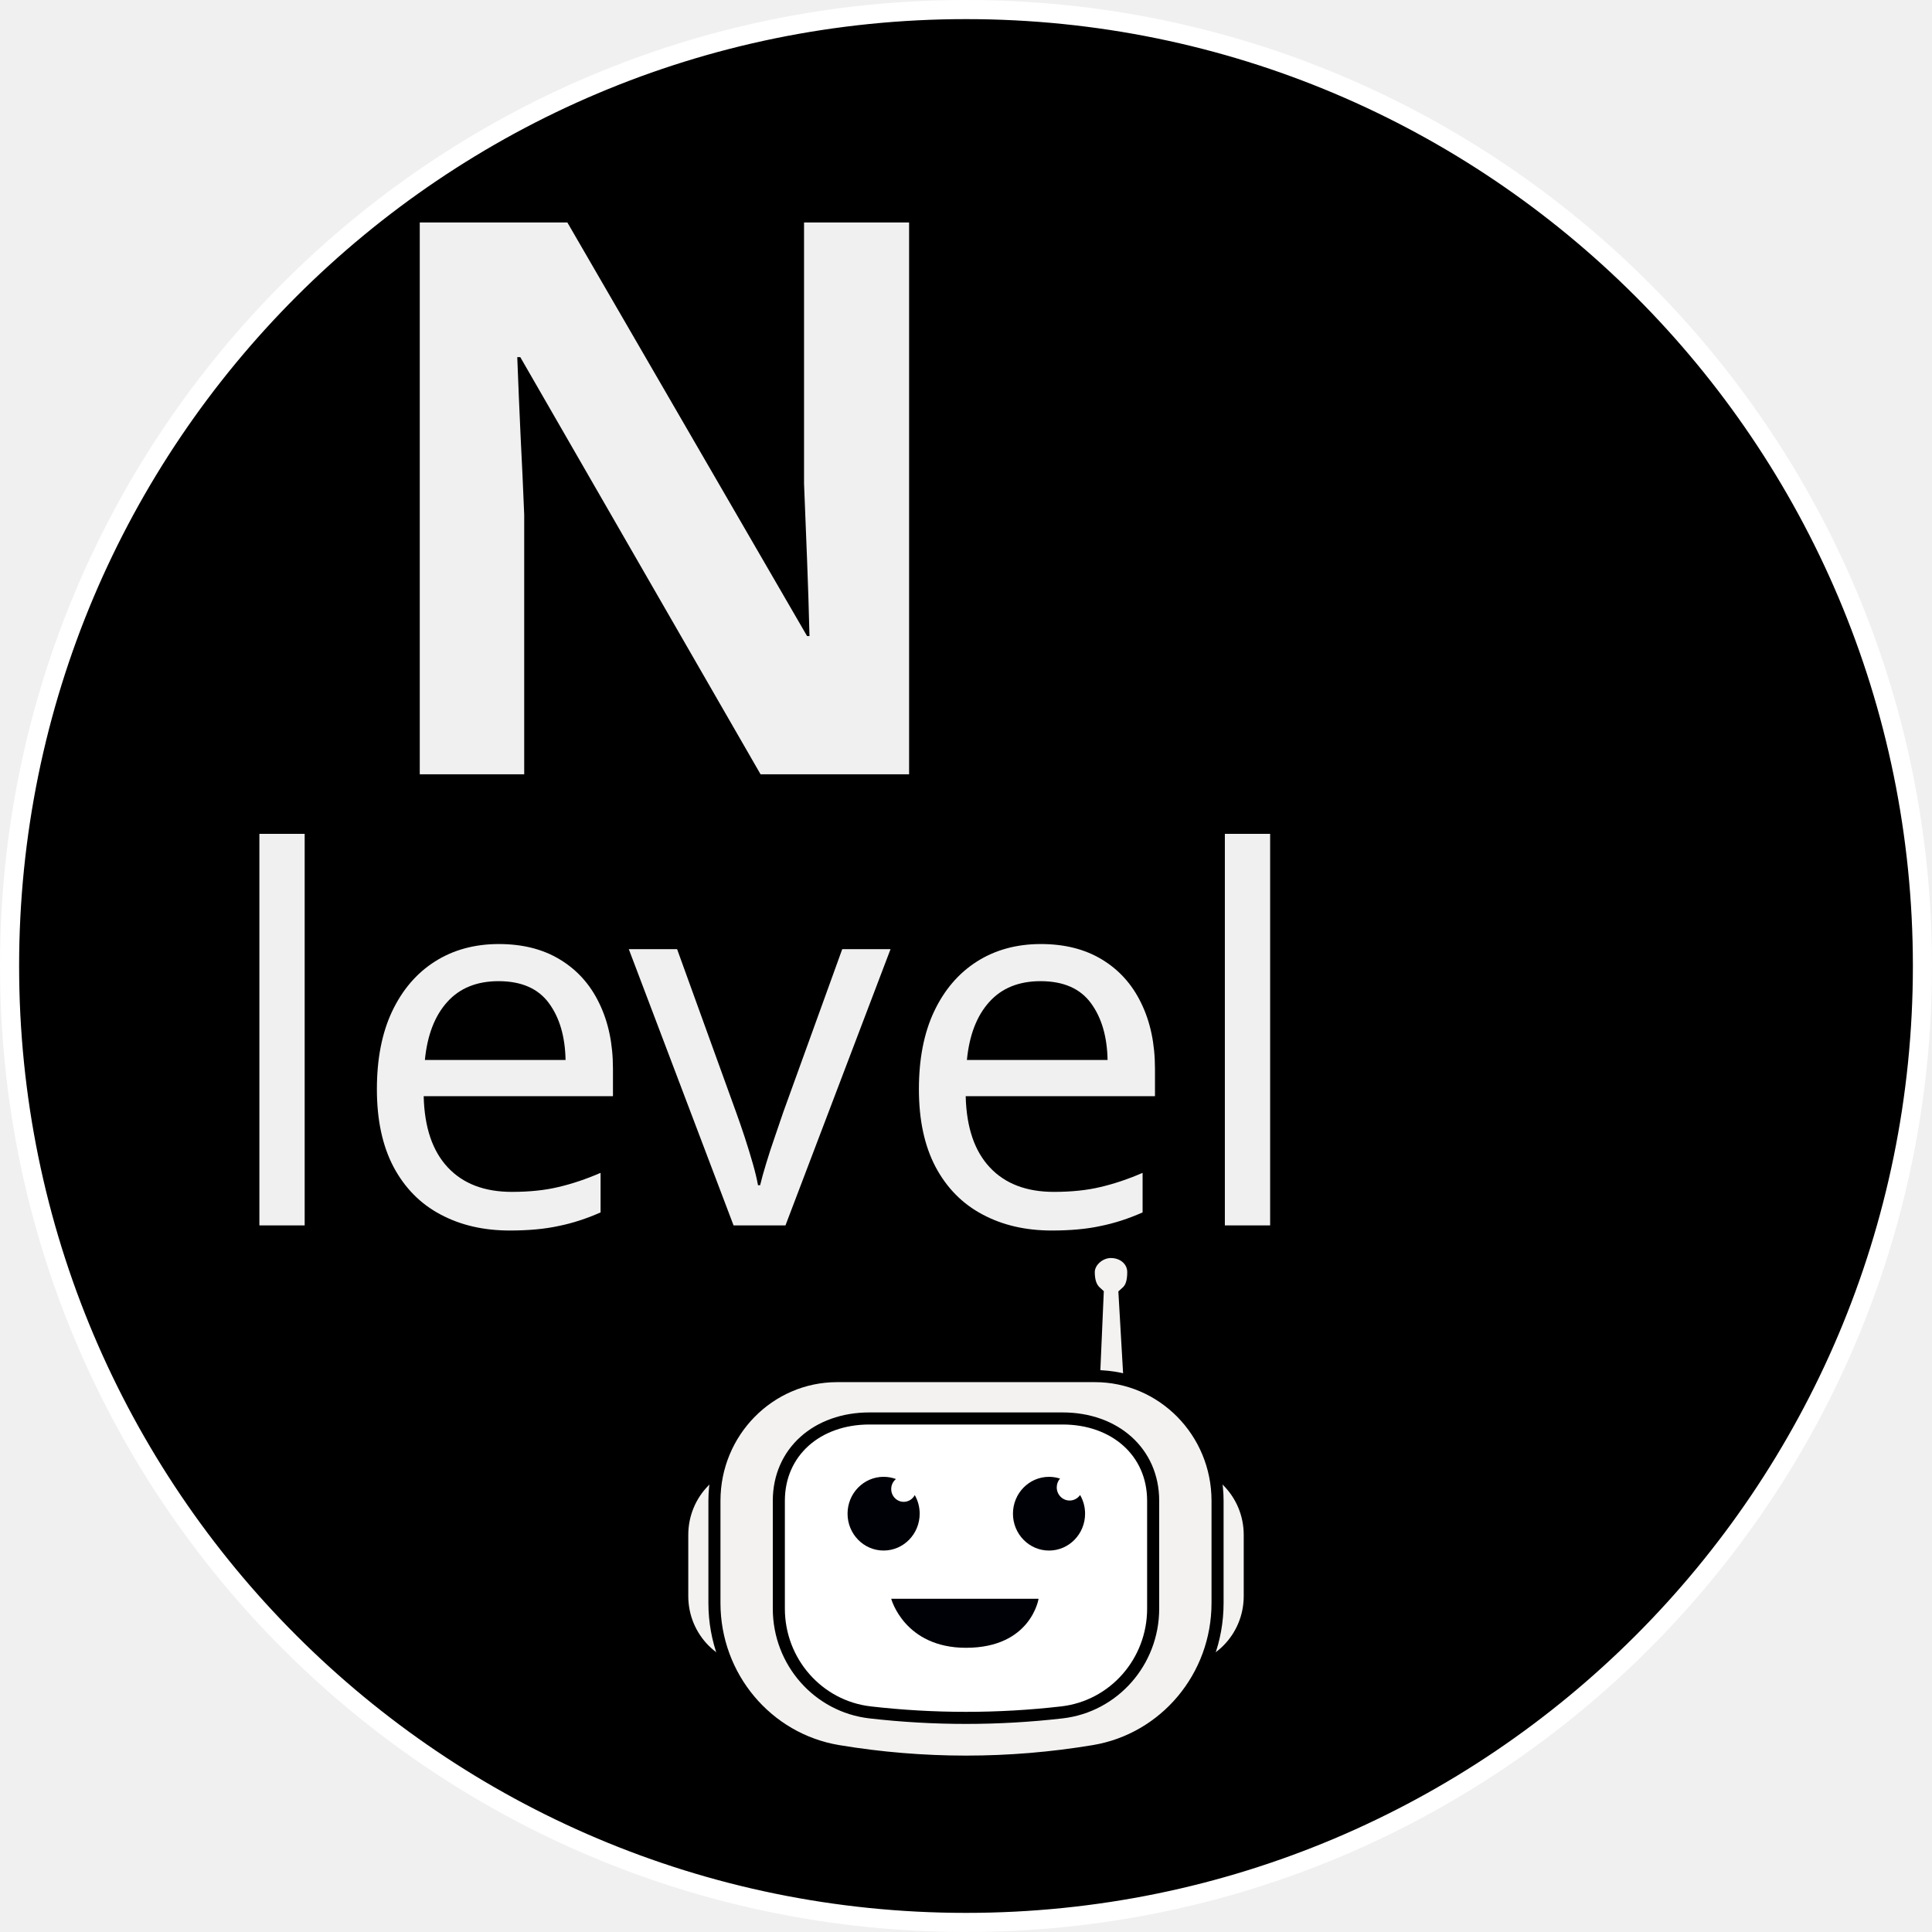
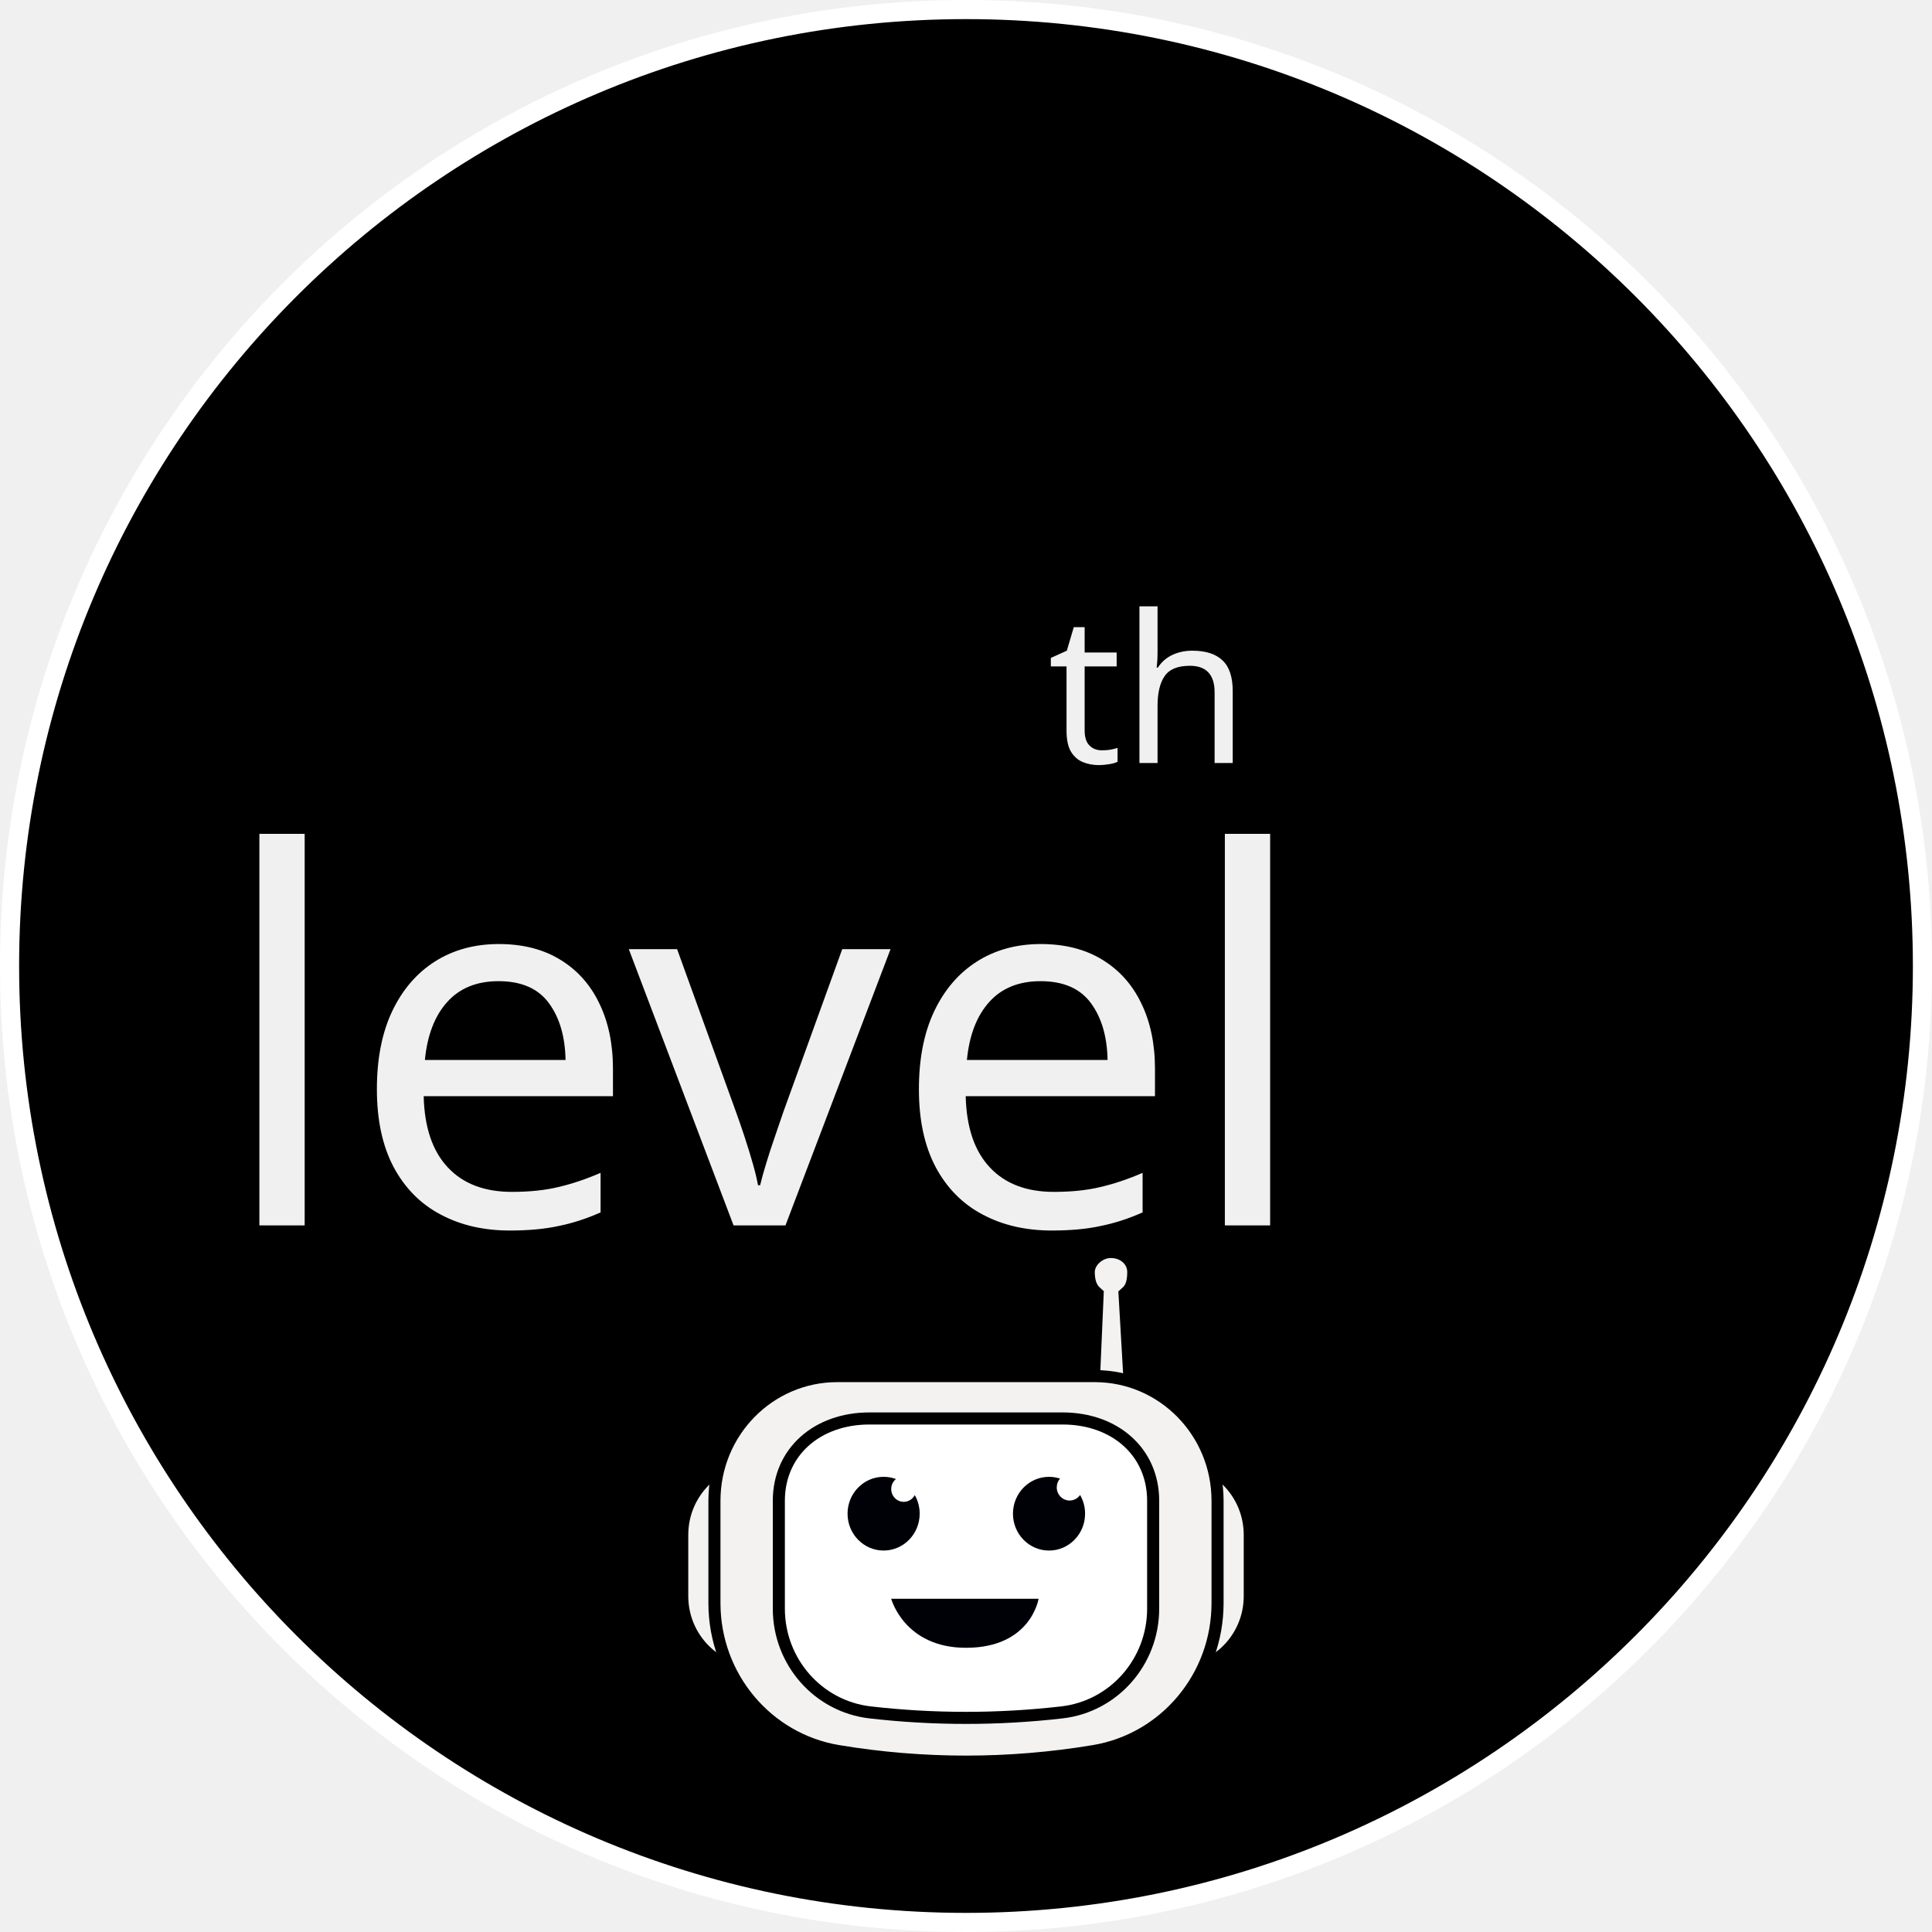
- <svg xmlns="http://www.w3.org/2000/svg" width="100" height="100" viewBox="0 0 100 100" version="1.1" id="svg6">
+ <svg xmlns="http://www.w3.org/2000/svg" id="svg6" version="1.1" viewBox="0 0 100 100" height="100" width="100">
  <defs id="defs10" />
-   <ellipse style="fill:#000000;fill-opacity:1;stroke:#ffffff;stroke-width:0.989;stroke-miterlimit:100;stroke-dasharray:none;stroke-opacity:1" id="path841" ry="49.505" rx="49.505" cy="50" cx="50" />
-   <g id="cv-icon" transform="matrix(0.46875,0,0,0.4687535,35,64.3059)" style="fill:none;fill-rule:evenodd;stroke:none;stroke-width:1">
-     <g id="img/-ava/-4" transform="translate(0,-3)">
-       <g id="Group" transform="translate(0,2.666667)">
-         <path d="M 50.164,17.373 49.507,6.028 49.746,5.814 c 0.504,-0.453 0.724,-1.151 0.724,-2.206 0,-1.26 -1.083,-2.214 -2.469,-2.214 -1.29,0 -2.447,1.085 -2.447,2.214 0,0.994 0.242,1.714 0.755,2.185 L 46.537,6.002 46.042,17.373 Z m -41.275,6.906 c -4.539,0 -8.222,3.738 -8.222,8.353 v 6.755 c 0,4.615 3.683,8.353 8.222,8.353 H 55.111 c 4.539,0 8.222,-3.738 8.222,-8.353 v -6.755 c 0,-4.615 -3.683,-8.353 -8.222,-8.353 z" id="Shape" style="fill:#f3f2f1;stroke:#000000;stroke-width:1.333" />
-         <path d="M 46.222,15.098 H 17.778 c -7.484,0 -13.556,6.161 -13.556,13.765 v 11.298 c 0,8.111 5.786,15.025 13.665,16.339 9.346,1.559 18.879,1.559 28.225,0 7.879,-1.314 13.665,-8.229 13.665,-16.339 V 28.863 c 0,-7.604 -6.071,-13.765 -13.556,-13.765 z" id="path7" style="fill:#f3f2f1;stroke:#000000;stroke-width:1.333" />
-         <path d="M 42.667,19.776 H 21.333 c -5.774,0 -10,3.703 -10,9.087 v 11.913 c 0,5.867 4.339,10.796 10.076,11.455 7.038,0.808 14.143,0.808 21.181,0 5.737,-0.659 10.076,-5.588 10.076,-11.455 V 28.863 c 0,-5.384 -4.226,-9.087 -10,-9.087 z" id="Rectangle-Copy-4" style="fill:#ffffff;stroke:#000000;stroke-width:1.333" />
-         <path d="m 23.742,39.686 h 16.271 c 0,0 -0.831,5.412 -8.013,5.412 -6.812,0 -8.258,-5.412 -8.258,-5.412 z m 0.523,-13.222 c -0.319,0.259 -0.523,0.658 -0.523,1.106 0,0.78 0.619,1.412 1.382,1.412 0.527,0 0.985,-0.302 1.218,-0.746 0.345,0.603 0.543,1.304 0.543,2.053 0,2.248 -1.783,4.07 -3.982,4.07 -2.199,0 -3.982,-1.822 -3.982,-4.07 0,-2.248 1.783,-4.07 3.982,-4.07 0.478,0 0.937,0.086 1.362,0.244 z m 18.118,-0.051 c -0.226,0.257 -0.363,0.597 -0.363,0.97 0,0.803 0.637,1.454 1.422,1.454 0.477,0 0.9,-0.241 1.158,-0.609 0.349,0.605 0.549,1.31 0.549,2.063 0,2.248 -1.783,4.07 -3.982,4.07 -2.199,0 -3.982,-1.822 -3.982,-4.07 0,-2.248 1.783,-4.07 3.982,-4.07 0.424,0 0.833,0.068 1.216,0.193 z" id="path10" style="fill:#000007" />
+   <ellipse cx="50" cy="50" rx="49.505" ry="49.505" id="path841" style="fill:#000000;fill-opacity:1;stroke:#ffffff;stroke-width:0.989;stroke-miterlimit:100;stroke-dasharray:none;stroke-opacity:1" />
+   <g style="fill:none;fill-rule:evenodd;stroke:none;stroke-width:1" transform="matrix(0.46875,0,0,0.4687535,35,64.3059)" id="cv-icon">
+     <g transform="translate(0,-3)" id="img/-ava/-4">
+       <g transform="translate(0,2.666667)" id="Group">
+         <path style="fill:#f3f2f1;stroke:#000000;stroke-width:1.333" id="Shape" d="M 50.164,17.373 49.507,6.028 49.746,5.814 c 0.504,-0.453 0.724,-1.151 0.724,-2.206 0,-1.26 -1.083,-2.214 -2.469,-2.214 -1.29,0 -2.447,1.085 -2.447,2.214 0,0.994 0.242,1.714 0.755,2.185 L 46.537,6.002 46.042,17.373 Z m -41.275,6.906 c -4.539,0 -8.222,3.738 -8.222,8.353 v 6.755 c 0,4.615 3.683,8.353 8.222,8.353 H 55.111 c 4.539,0 8.222,-3.738 8.222,-8.353 v -6.755 c 0,-4.615 -3.683,-8.353 -8.222,-8.353 z" />
+         <path style="fill:#f3f2f1;stroke:#000000;stroke-width:1.333" id="path7" d="M 46.222,15.098 H 17.778 c -7.484,0 -13.556,6.161 -13.556,13.765 v 11.298 c 0,8.111 5.786,15.025 13.665,16.339 9.346,1.559 18.879,1.559 28.225,0 7.879,-1.314 13.665,-8.229 13.665,-16.339 V 28.863 c 0,-7.604 -6.071,-13.765 -13.556,-13.765 z" />
+         <path style="fill:#ffffff;stroke:#000000;stroke-width:1.333" id="Rectangle-Copy-4" d="M 42.667,19.776 H 21.333 c -5.774,0 -10,3.703 -10,9.087 v 11.913 c 0,5.867 4.339,10.796 10.076,11.455 7.038,0.808 14.143,0.808 21.181,0 5.737,-0.659 10.076,-5.588 10.076,-11.455 V 28.863 c 0,-5.384 -4.226,-9.087 -10,-9.087 z" />
+         <path style="fill:#000007" id="path10" d="m 23.742,39.686 h 16.271 c 0,0 -0.831,5.412 -8.013,5.412 -6.812,0 -8.258,-5.412 -8.258,-5.412 z m 0.523,-13.222 c -0.319,0.259 -0.523,0.658 -0.523,1.106 0,0.78 0.619,1.412 1.382,1.412 0.527,0 0.985,-0.302 1.218,-0.746 0.345,0.603 0.543,1.304 0.543,2.053 0,2.248 -1.783,4.07 -3.982,4.07 -2.199,0 -3.982,-1.822 -3.982,-4.07 0,-2.248 1.783,-4.07 3.982,-4.07 0.478,0 0.937,0.086 1.362,0.244 z m 18.118,-0.051 c -0.226,0.257 -0.363,0.597 -0.363,0.97 0,0.803 0.637,1.454 1.422,1.454 0.477,0 0.9,-0.241 1.158,-0.609 0.349,0.605 0.549,1.31 0.549,2.063 0,2.248 -1.783,4.07 -3.982,4.07 -2.199,0 -3.982,-1.822 -3.982,-4.07 0,-2.248 1.783,-4.07 3.982,-4.07 0.424,0 0.833,0.068 1.216,0.193 z" />
      </g>
    </g>
  </g>
-   <text xml:space="preserve" style="font-style:normal;font-variant:normal;font-weight:bold;font-stretch:normal;font-size:40px;line-height:1.25;font-family:'Source Code Pro';-inkscape-font-specification:'Source Code Pro Bold';text-align:center;letter-spacing:0px;word-spacing:0px;text-anchor:middle;fill:#f0f0f0;fill-opacity:1;stroke:none" x="49.992" y="40.077" id="text822">
-     <tspan id="tspan820" x="49.992" y="40.077" style="font-style:normal;font-variant:normal;font-weight:bold;font-stretch:normal;font-size:40px;font-family:'Source Code Pro';-inkscape-font-specification:'Source Code Pro Bold';fill:#f0f0f0;fill-opacity:1">N</tspan>
+   <text id="text826" y="63.425" x="49.987" style="font-style:normal;font-variant:normal;font-weight:normal;font-stretch:normal;font-size:26.667px;line-height:1.25;font-family:Pecita;-inkscape-font-specification:Pecita;text-align:center;letter-spacing:0px;word-spacing:0px;text-anchor:middle;fill:#f0f0f0;fill-opacity:1;stroke:none" xml:space="preserve">
+     <tspan y="63.425" x="49.987" id="tspan824">level</tspan>
  </text>
-   <text xml:space="preserve" style="font-style:normal;font-variant:normal;font-weight:normal;font-stretch:normal;font-size:26.667px;line-height:1.25;font-family:Pecita;-inkscape-font-specification:Pecita;text-align:center;letter-spacing:0px;word-spacing:0px;text-anchor:middle;fill:#f0f0f0;fill-opacity:1;stroke:none" x="49.987" y="63.425" id="text826">
-     <tspan id="tspan824" x="49.987" y="63.425">level</tspan>
-   </text>
+   <g transform="translate(2.496759)" id="g852">
+     <text xml:space="preserve" style="font-style:normal;font-variant:normal;font-weight:bold;font-stretch:normal;font-size:40px;line-height:1.25;font-family:'Source Code Pro';-inkscape-font-specification:'Source Code Pro Bold';text-align:center;letter-spacing:0px;word-spacing:0px;text-anchor:middle;fill:#f0f0f0;fill-opacity:1;stroke:none" x="52.653" y="40.077" id="text822">
+       <tspan id="tspan820" x="52.653" y="40.077" style="font-style:normal;font-variant:normal;font-weight:bold;font-stretch:normal;font-size:40px;font-family:'Source Code Pro';-inkscape-font-specification:'Source Code Pro Bold';text-align:end;text-anchor:end;fill:#f0f0f0;fill-opacity:1">N</tspan>
+     </text>
+     <text id="text826-6" y="39.493" x="51.723" style="font-style:normal;font-variant:normal;font-weight:normal;font-stretch:normal;font-size:10.667px;line-height:1.25;font-family:Pecita;-inkscape-font-specification:Pecita;text-align:center;letter-spacing:0px;word-spacing:0px;text-anchor:middle;fill:#f0f0f0;fill-opacity:1;stroke:none" xml:space="preserve">
+       <tspan y="39.493" x="51.723" id="tspan824-6" style="font-style:normal;font-variant:normal;font-weight:normal;font-stretch:normal;font-size:10.667px;font-family:'Source Code Pro';-inkscape-font-specification:'Source Code Pro';text-align:start;text-anchor:start">th</tspan>
+     </text>
+   </g>
</svg>
